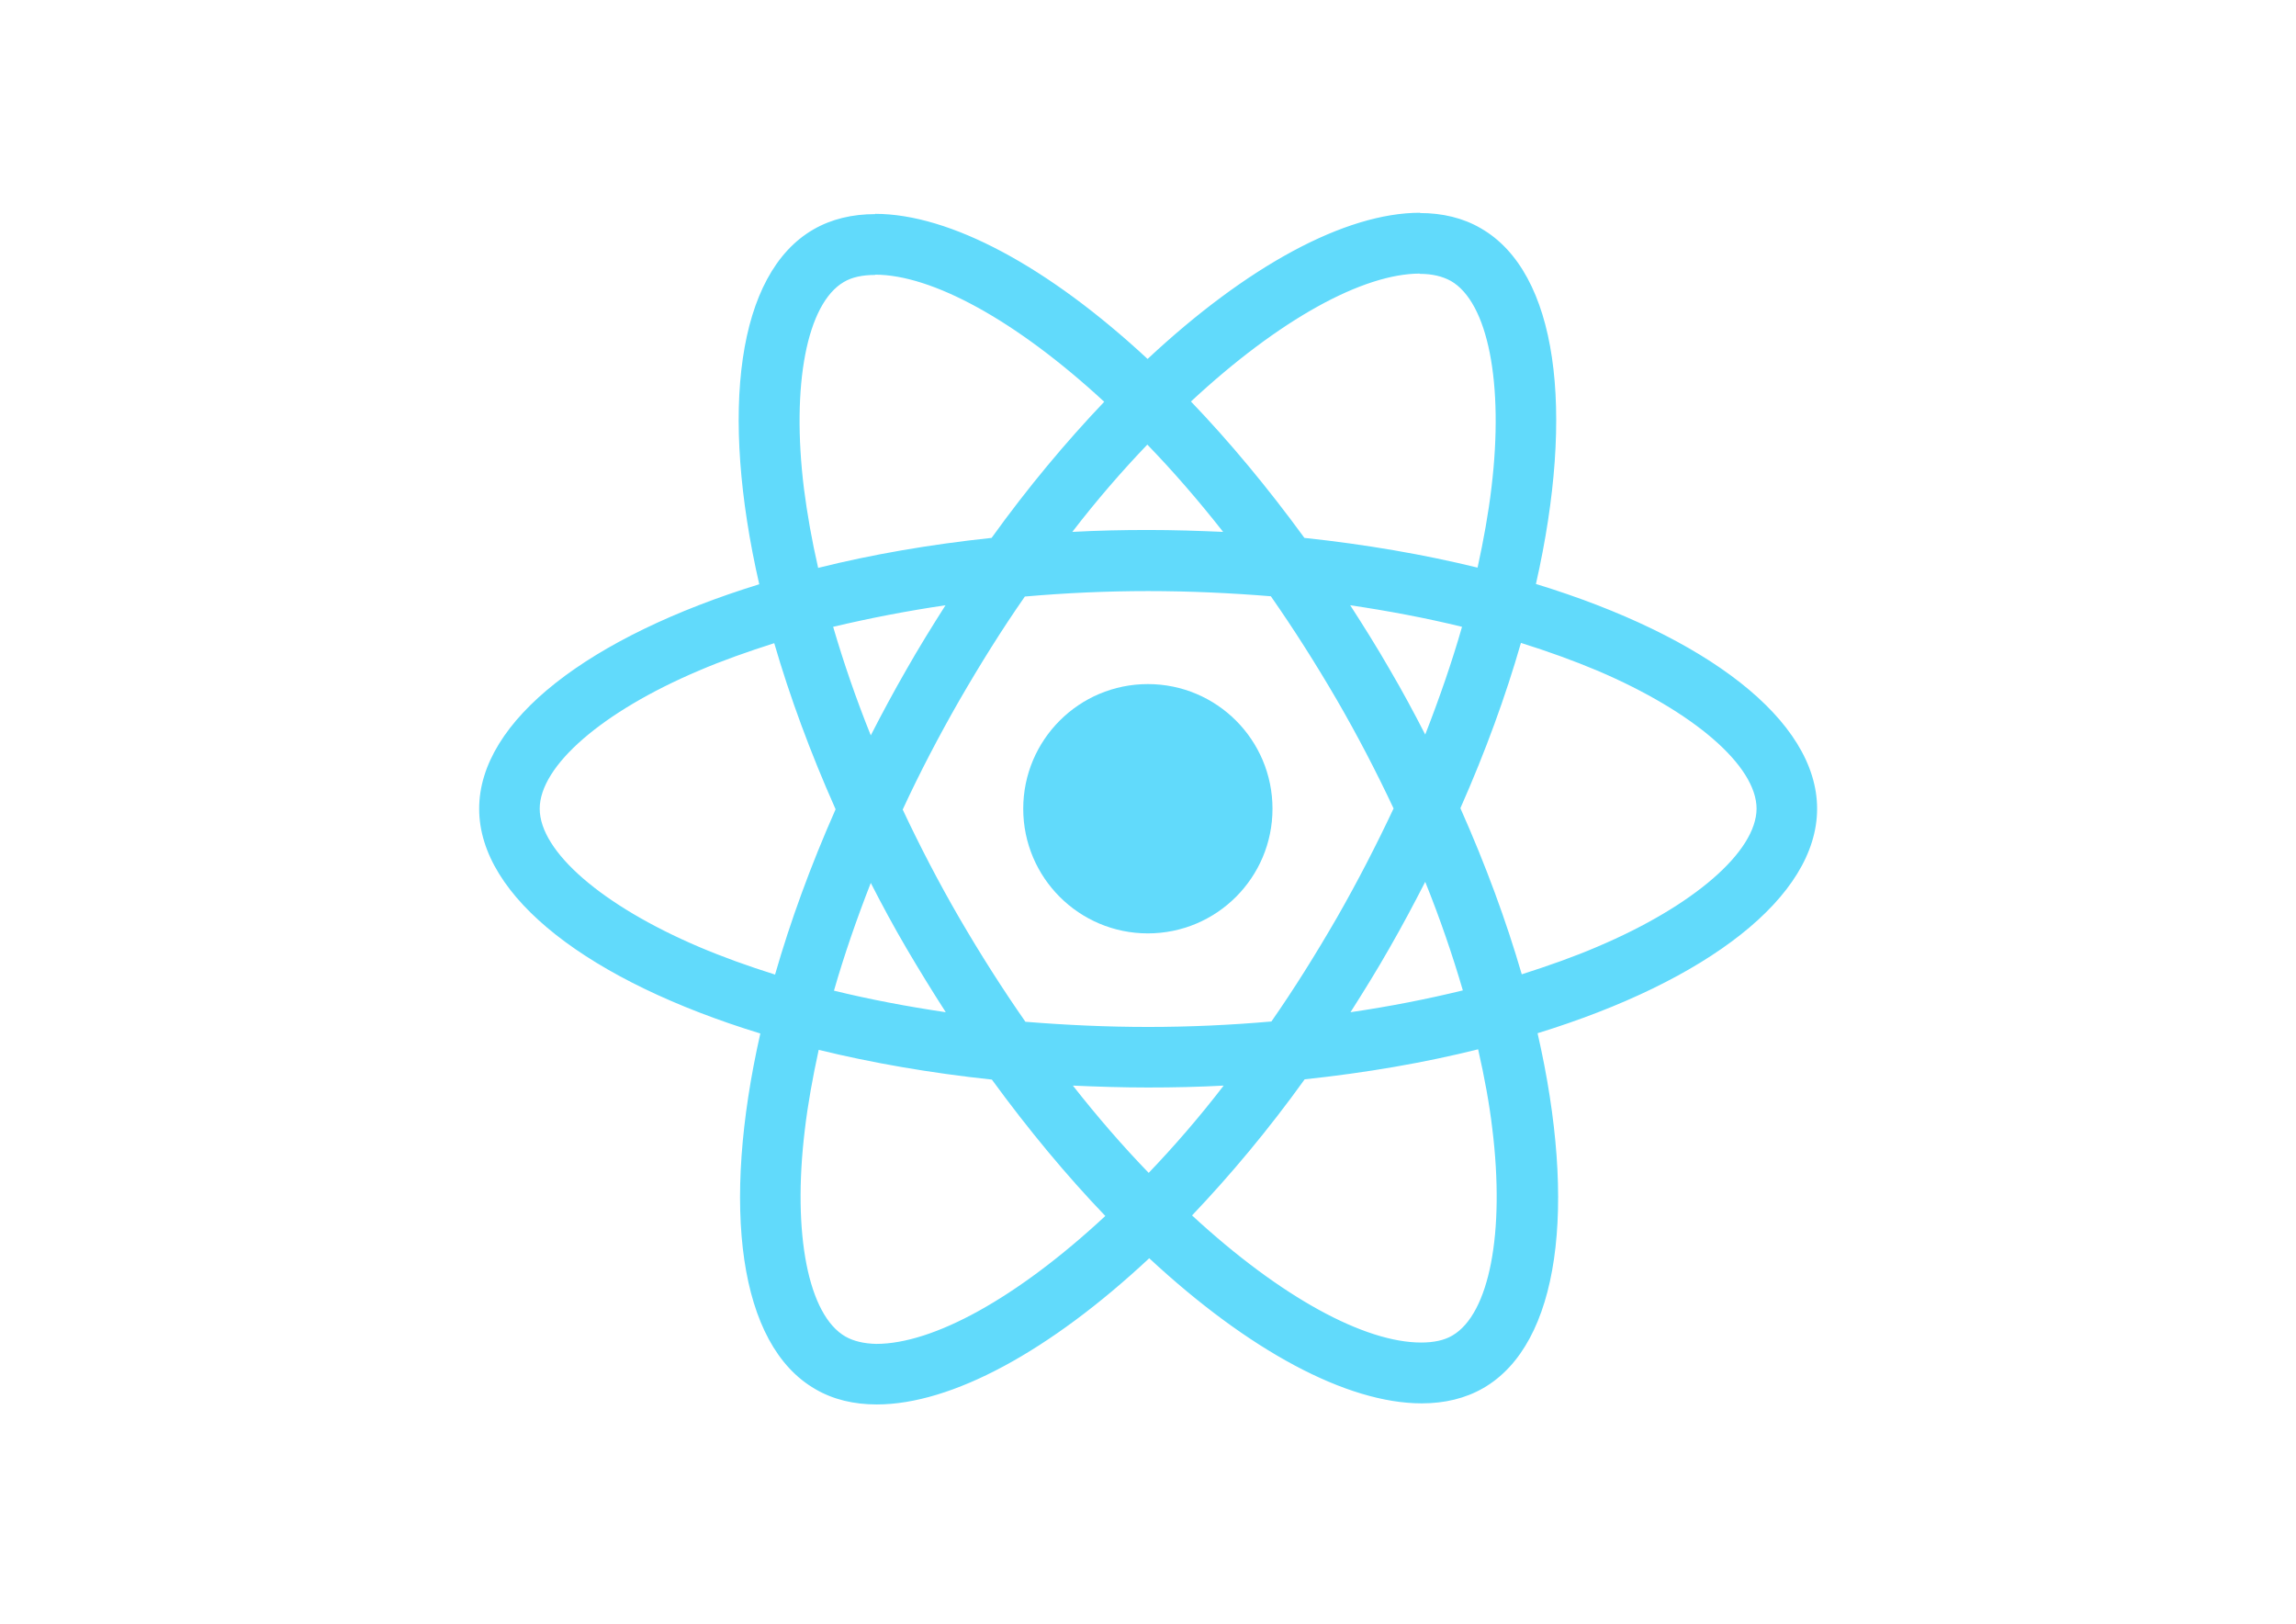
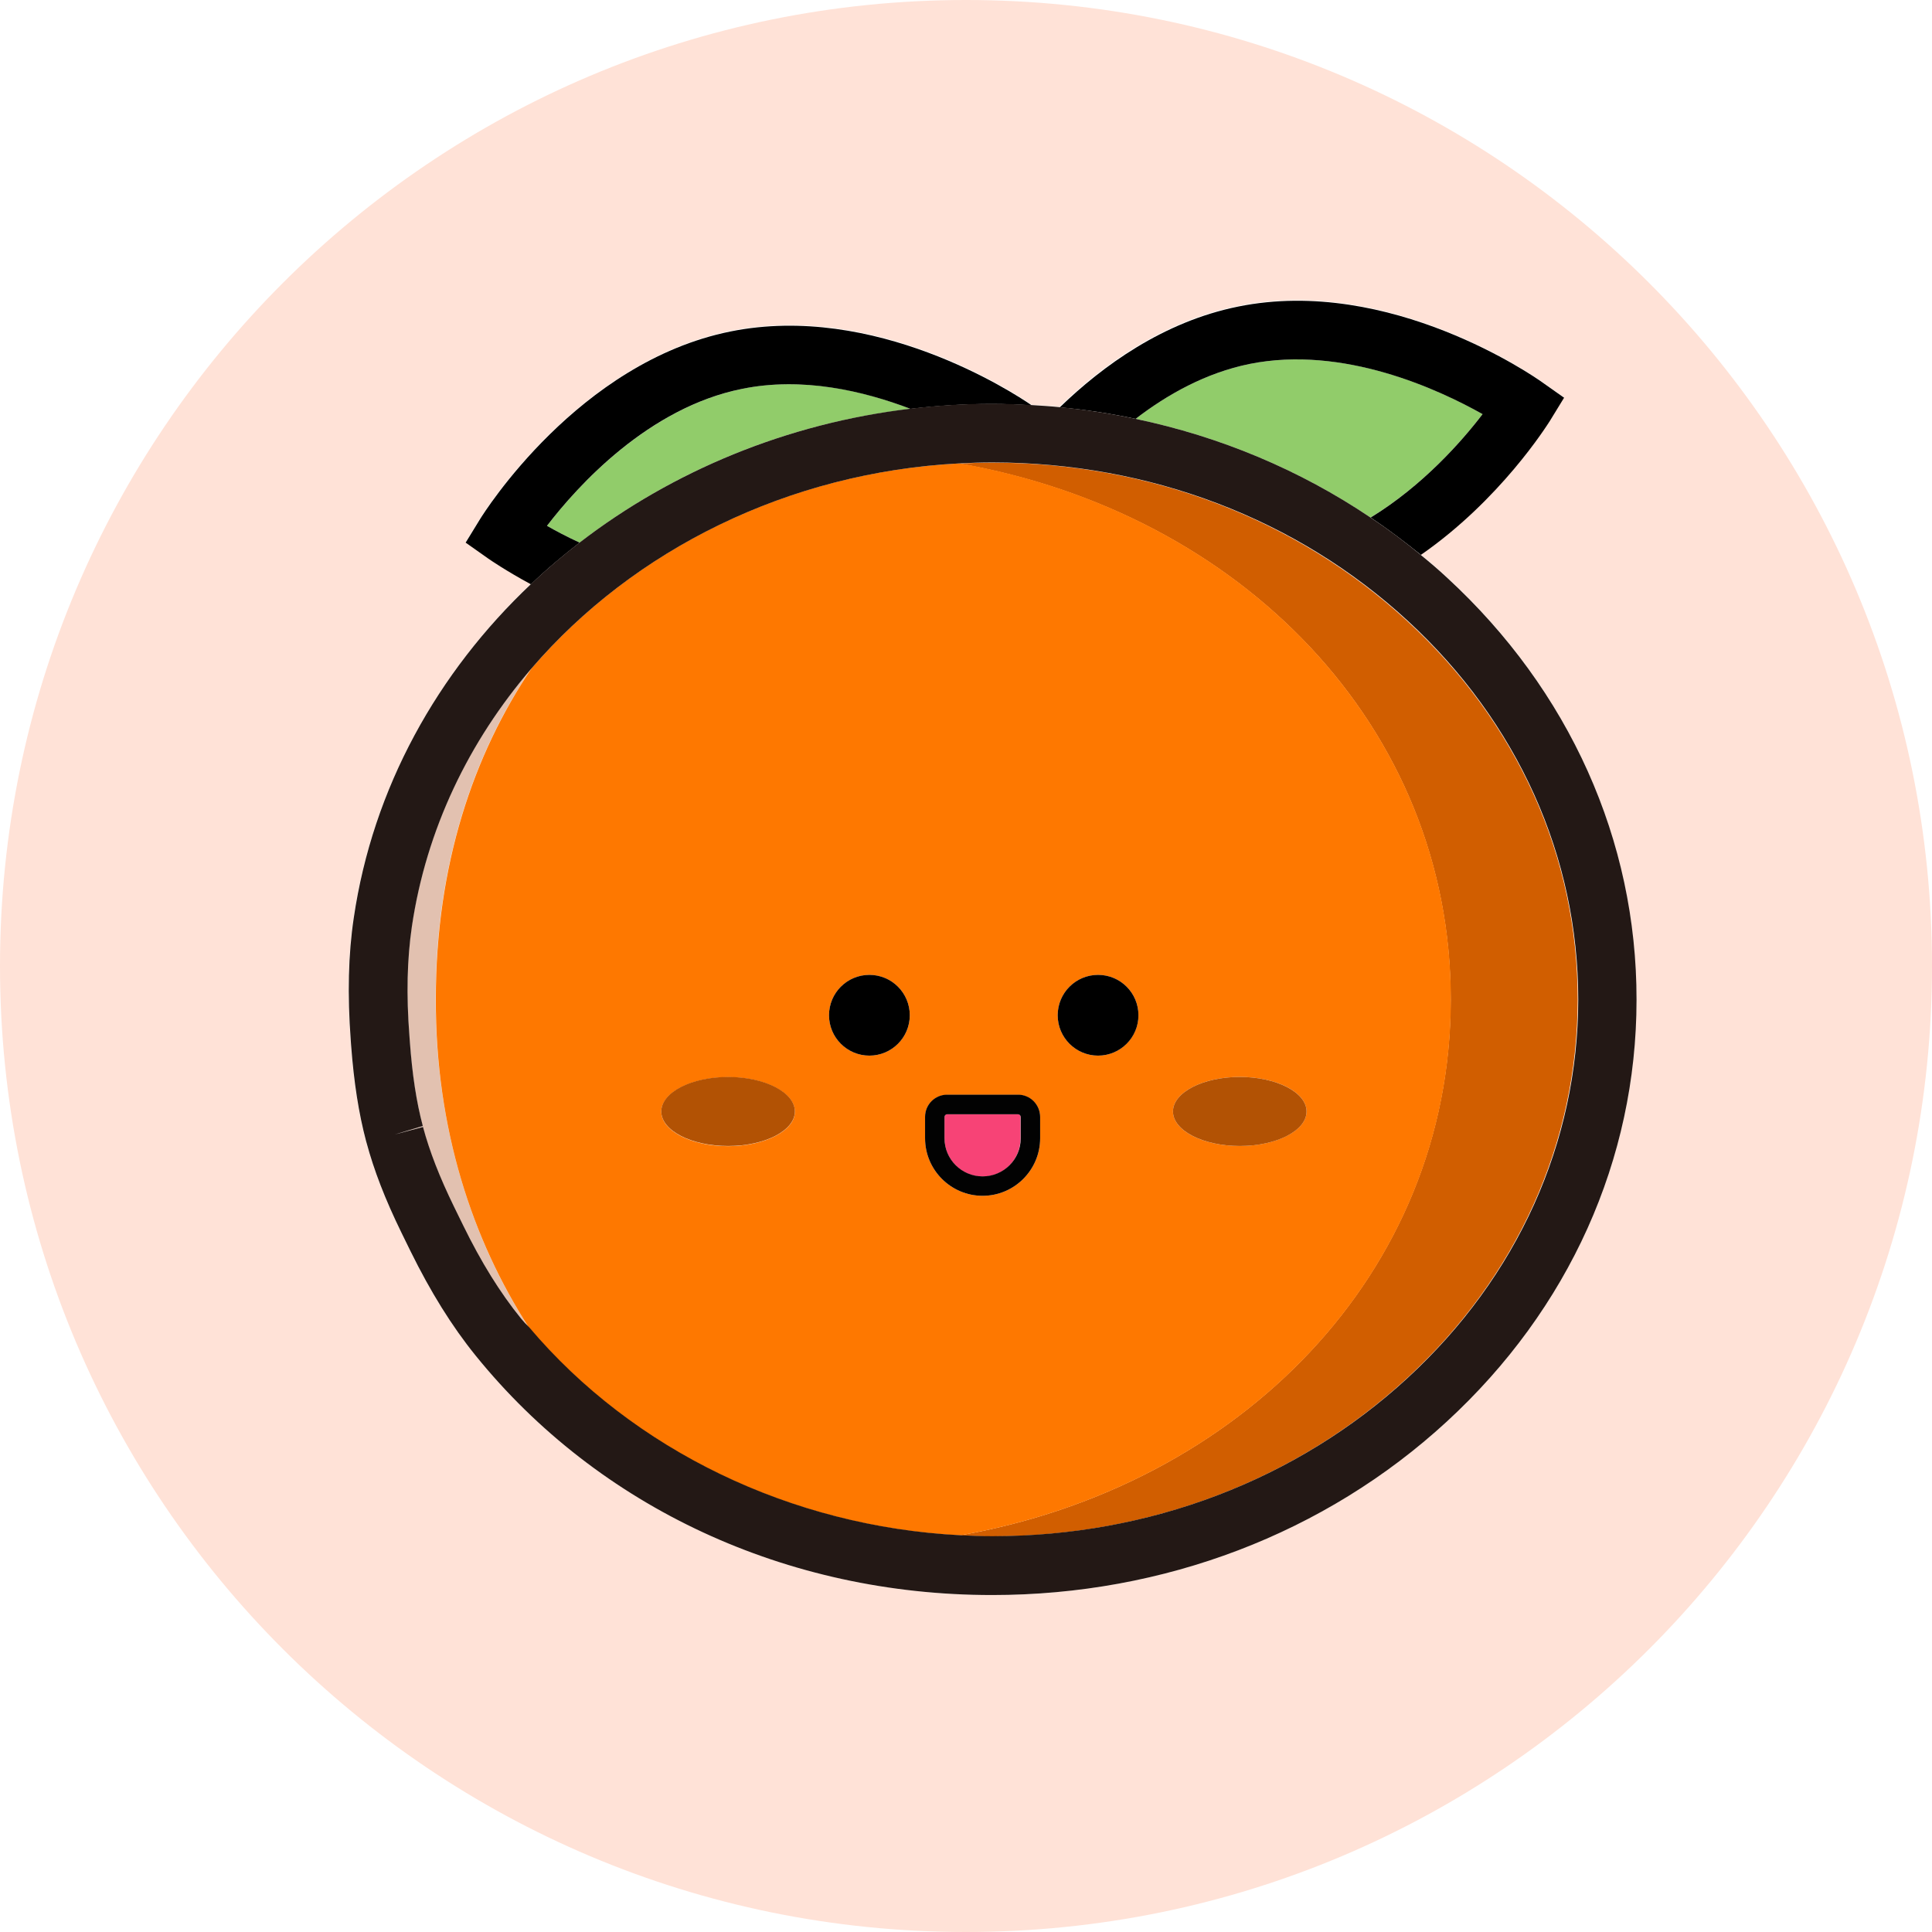
- <svg xmlns="http://www.w3.org/2000/svg" viewBox="0 0 841.9 595.3">
-   <g fill="#61DAFB">
-     <path d="M666.3 296.5c0-32.5-40.7-63.3-103.1-82.4 14.4-63.6 8-114.2-20.2-130.4-6.5-3.8-14.1-5.6-22.4-5.6v22.3c4.6 0 8.3.9 11.4 2.6 13.6 7.8 19.5 37.5 14.9 75.7-1.1 9.4-2.9 19.3-5.1 29.4-19.6-4.8-41-8.5-63.5-10.9-13.5-18.5-27.5-35.3-41.6-50 32.6-30.3 63.2-46.9 84-46.9V78c-27.5 0-63.5 19.6-99.9 53.6-36.4-33.8-72.4-53.2-99.9-53.2v22.3c20.7 0 51.4 16.5 84 46.6-14 14.7-28 31.4-41.3 49.9-22.6 2.4-44 6.1-63.6 11-2.3-10-4-19.7-5.2-29-4.7-38.2 1.1-67.9 14.6-75.8 3-1.8 6.9-2.6 11.5-2.6V78.5c-8.4 0-16 1.8-22.6 5.6-28.1 16.2-34.4 66.7-19.9 130.1-62.2 19.2-102.7 49.9-102.7 82.3 0 32.5 40.7 63.3 103.1 82.4-14.4 63.6-8 114.2 20.2 130.4 6.5 3.8 14.1 5.6 22.5 5.6 27.5 0 63.5-19.6 99.9-53.6 36.4 33.8 72.4 53.2 99.9 53.2 8.4 0 16-1.8 22.6-5.6 28.1-16.2 34.4-66.7 19.9-130.1 62-19.1 102.5-49.9 102.5-82.3zm-130.2-66.7c-3.7 12.9-8.3 26.2-13.5 39.5-4.1-8-8.4-16-13.1-24-4.6-8-9.5-15.8-14.4-23.4 14.2 2.1 27.9 4.7 41 7.9zm-45.8 106.5c-7.8 13.5-15.8 26.3-24.1 38.2-14.9 1.3-30 2-45.2 2-15.1 0-30.2-.7-45-1.9-8.3-11.9-16.4-24.6-24.2-38-7.6-13.1-14.5-26.4-20.8-39.8 6.2-13.4 13.2-26.8 20.7-39.9 7.8-13.5 15.8-26.3 24.1-38.2 14.9-1.3 30-2 45.2-2 15.1 0 30.2.7 45 1.9 8.3 11.9 16.4 24.6 24.2 38 7.6 13.1 14.5 26.4 20.8 39.8-6.3 13.4-13.2 26.8-20.7 39.9zm32.3-13c5.4 13.4 10 26.8 13.8 39.8-13.1 3.2-26.9 5.9-41.2 8 4.9-7.7 9.8-15.6 14.4-23.7 4.6-8 8.9-16.1 13-24.1zM421.2 430c-9.3-9.6-18.6-20.3-27.8-32 9 .4 18.2.7 27.5.7 9.4 0 18.7-.2 27.8-.7-9 11.7-18.3 22.4-27.5 32zm-74.4-58.9c-14.2-2.1-27.9-4.7-41-7.9 3.7-12.9 8.3-26.2 13.5-39.5 4.1 8 8.4 16 13.1 24 4.7 8 9.5 15.8 14.4 23.4zM420.7 163c9.3 9.6 18.6 20.3 27.8 32-9-.4-18.2-.7-27.5-.7-9.4 0-18.7.2-27.8.7 9-11.7 18.3-22.4 27.5-32zm-74 58.9c-4.9 7.7-9.8 15.6-14.4 23.7-4.6 8-8.9 16-13 24-5.4-13.4-10-26.8-13.8-39.8 13.1-3.1 26.9-5.8 41.2-7.9zm-90.5 125.2c-35.4-15.1-58.3-34.9-58.3-50.6 0-15.7 22.9-35.6 58.3-50.6 8.6-3.7 18-7 27.7-10.1 5.7 19.6 13.2 40 22.5 60.9-9.2 20.8-16.6 41.1-22.2 60.6-9.9-3.1-19.3-6.5-28-10.2zM310 490c-13.6-7.8-19.5-37.5-14.9-75.7 1.1-9.4 2.9-19.3 5.1-29.4 19.6 4.8 41 8.5 63.5 10.9 13.5 18.5 27.5 35.3 41.6 50-32.6 30.3-63.2 46.9-84 46.9-4.5-.1-8.3-1-11.3-2.7zm237.2-76.2c4.7 38.2-1.1 67.9-14.6 75.8-3 1.8-6.9 2.6-11.5 2.6-20.7 0-51.4-16.5-84-46.6 14-14.7 28-31.4 41.3-49.9 22.6-2.4 44-6.1 63.6-11 2.3 10.1 4.1 19.8 5.2 29.1zm38.5-66.7c-8.6 3.7-18 7-27.7 10.1-5.7-19.6-13.2-40-22.5-60.9 9.2-20.8 16.6-41.1 22.2-60.6 9.9 3.1 19.3 6.5 28.1 10.2 35.4 15.1 58.3 34.9 58.3 50.6-.1 15.7-23 35.6-58.4 50.6zM320.8 78.4z" />
-     <circle cx="420.9" cy="296.5" r="45.7" />
-     <path d="M520.5 78.1z" />
-   </g>
+ <svg xmlns="http://www.w3.org/2000/svg" t="1599211019273" class="icon" viewBox="0 0 1024 1024" version="1.1" p-id="1516" width="200" height="200">
+   <defs>
+     <style type="text/css" />
+   </defs>
+   <path d="M512 0C229.2 0 0 229.2 0 512s229.2 512 512 512 512-229.2 512-512S794.8 0 512 0z m254.8 753.5c-64.4 59.2-150 91.9-240.9 91.9h-0.2c-108.8-0.1-208.5-46.4-273.7-127-12.6-15.7-23.9-33.7-34.5-55.3l-4.8-9.8c-8.7-17.8-14.6-33.1-18.6-48l-0.1-0.3c-4-15.1-6.5-31.2-8-51l-0.2-2.8c-1.8-24.2-1.3-45.4 1.6-64.8 10.2-68.8 44.4-130 94-177-13.4-7.1-21.7-12.9-22.7-13.7l-11.9-8.4 7.6-12.4c2.1-3.4 52.1-83.1 132.7-99.5 76.5-15.5 149.7 32.2 159.7 39.1 4.9 0.3 9.9 0.6 14.7 1.1 22.8-22.1 54.9-45.4 94.5-53.4 80.6-16.4 157.7 37.6 160.9 39.9l11.9 8.4-7.6 12.4c-1.5 2.4-26.2 41.7-68.3 70.9 4.8 3.9 9.4 7.9 14 12.1 64.8 59.7 100.4 139.2 100.4 223.7 0.1 84.9-35.7 164.3-100.5 223.9z" fill="#FFE2D7" p-id="1517" />
+   <path d="M230.9 529.5c0-71 19.9-129.5 50.7-175.2-33.2 38.6-55.8 85.4-63.4 136.8-2.5 17.1-3 36.1-1.3 57.9l0.2 2.8c1.3 17.9 3.6 32.2 6.9 45l-14.9 4.5 15-4c3.4 13 8.7 26.4 16.5 42.4l4.8 9.8c9.5 19.4 19.6 35.6 30.7 49.4 1.3 1.6 2.7 3.1 4.1 4.7-29.8-46.4-49.4-105.3-49.3-174.1z" fill="#E2C1B0" p-id="1518" />
+   <path d="M785.8 219.5c-23.3-13.2-73.8-36.6-123.5-26.6-23.1 4.7-43.5 16.1-60.4 29.1 44.9 9.4 87.1 27.1 124.5 52.3 27.7-16.9 48.4-40.5 59.4-54.8z" fill="#91CC6A" p-id="1519" />
+   <path d="M601.9 222c16.9-13 37.3-24.4 60.4-29.1 49.7-10 100.2 13.5 123.5 26.6-11 14.4-31.7 37.9-59.3 54.8 9.2 6.2 18 12.8 26.6 19.8 42.1-29.2 66.8-68.6 68.3-70.9l7.6-12.4-11.9-8.4c-3.2-2.3-80.4-56.3-160.9-39.9-39.6 8-71.8 31.4-94.5 53.4 13.6 1.2 27 3.3 40.2 6.1z" fill="" p-id="1520" />
+   <path d="M393.3 206.1c-49.7 10.1-87 51.4-103.4 72.6 4.7 2.7 10.6 5.7 17.3 8.9 49.1-37.9 109.6-63.2 175.4-70.9-25.1-9.7-57.4-17.1-89.3-10.6z" fill="#91CC6A" p-id="1521" />
+   <path d="M307.2 287.6c-6.7-3.1-12.6-6.2-17.3-8.9 16.3-21.2 53.7-62.6 103.4-72.6 31.9-6.5 64.1 1 89.3 10.6 14.2-1.7 28.6-2.6 43.1-2.6h0.2c7 0 13.9 0.3 20.9 0.7-10-6.9-83.3-54.6-159.7-39.1-80.6 16.3-130.6 96.1-132.7 99.5l-7.6 12.4 11.9 8.4c1 0.7 9.4 6.5 22.7 13.7 8.2-7.9 16.9-15.2 25.8-22.1z" fill="" p-id="1522" />
+   <path d="M768.9 529.9c-0.1 145-111.8 257.9-260.3 283.9 5.6 0.3 11.3 0.5 17 0.5h0.2c83.1 0 161.2-29.7 219.8-83.7 58.4-53.7 90.5-125 90.6-200.7 0.1-75.8-32-147.1-90.4-200.8-58.7-54.1-136.8-83.9-220-83.9h-0.2c-5.8 0-11.5 0.2-17.2 0.5 148.9 26 260.6 139.1 260.5 284.2z" fill="#D15E00" p-id="1523" />
+   <path d="M280.3 703.6c55.1 65.2 139 105.6 228.4 110.2 148.5-26 260.2-138.9 260.3-283.9 0.1-145.1-111.7-258.2-260.3-284.3-91.1 4.6-173.1 45.9-227 108.7C250.9 400 231 458.5 231 529.5c-0.2 68.8 19.4 127.7 49.3 174.1z m105.6-96.1c-19.6 0-35.4-8.2-35.4-18.3 0-10.1 15.9-18.3 35.4-18.3s35.4 8.2 35.4 18.3c0.1 10-15.8 18.3-35.4 18.3z m74.9-48c-11.8 0-21.4-9.6-21.4-21.4 0-11.8 9.6-21.4 21.4-21.4 11.8 0 21.4 9.6 21.4 21.4 0 11.8-9.6 21.4-21.4 21.4z m90.5 43.8c0 16.8-13.7 30.5-30.5 30.5s-30.5-13.7-30.5-30.5V592c0-6.5 5.3-11.7 11.7-11.7h37.6c6.5 0 11.7 5.3 11.7 11.7v11.3z m30.7-43.8c-11.8 0-21.4-9.6-21.4-21.4 0-11.8 9.6-21.4 21.4-21.4s21.4 9.6 21.4 21.4c-0.1 11.8-9.6 21.4-21.4 21.4z m110.5 29.6c0 10.1-15.9 18.3-35.4 18.3-19.6 0-35.4-8.2-35.4-18.3 0-10.1 15.9-18.3 35.4-18.3 19.6 0 35.4 8.2 35.4 18.3z" fill="#FE7800" p-id="1524" />
+   <path d="M767 306.2c-4.5-4.2-9.2-8.2-14-12.1-8.5-7-17.4-13.7-26.6-19.8-37.4-25.2-79.6-42.9-124.5-52.3-13.2-2.8-26.7-4.9-40.3-6.2-4.9-0.5-9.8-0.8-14.7-1.1-6.9-0.4-13.9-0.7-20.9-0.7h-0.2c-14.6 0-29 0.9-43.1 2.6-65.8 7.8-126.3 33.1-175.4 70.9-9 6.9-17.6 14.2-25.8 22-49.7 46.9-83.9 108.2-94 177-2.9 19.4-3.4 40.6-1.6 64.8l0.2 2.8c1.5 19.8 4 35.9 8 51l0.1 0.3c4 14.9 9.9 30.2 18.6 48l4.8 9.8c10.6 21.5 21.8 39.6 34.5 55.3 65.2 80.6 164.9 126.9 273.6 126.9h0.2c90.9 0 176.5-32.6 240.9-91.9 64.8-59.6 100.6-139 100.6-223.6 0.1-84.5-35.6-164-100.4-223.7zM276.2 698.9c-11.2-13.8-21.2-30-30.7-49.4l-4.8-9.8c-7.8-16-13-29.4-16.5-42.4l-15 4 14.9-4.5c-3.4-12.8-5.6-27.2-6.9-45l-0.2-2.8c-1.7-21.8-1.2-40.8 1.3-57.9 7.6-51.4 30.2-98.2 63.4-136.8 54-62.8 135.9-104 227-108.7 5.7-0.3 11.4-0.5 17.2-0.5h0.2c83.2 0.1 161.3 29.8 220 83.9 58.3 53.7 90.4 125.1 90.4 200.8-0.1 75.8-32.2 147-90.6 200.7-58.7 54-136.8 83.7-219.8 83.7h-0.2c-5.7 0-11.3-0.2-17-0.5-89.4-4.6-173.3-45-228.4-110.2-1.6-1.5-3-3-4.3-4.6z" fill="#231815" p-id="1525" />
+   <path d="M460.8 538.1m-21.4 0a21.4 21.4 0 1 0 42.8 0 21.4 21.4 0 1 0-42.8 0Z" fill="" p-id="1526" />
+   <path d="M582 538.1m-21.4 0a21.4 21.4 0 1 0 42.8 0 21.4 21.4 0 1 0-42.8 0Z" fill="" p-id="1527" />
+   <path d="M541 592c0-0.7-0.6-1.4-1.4-1.4H502c-0.7 0-1.4 0.6-1.4 1.4v11.4c0 11.1 9 20.2 20.2 20.2 11.1 0 20.1-9 20.1-20.2V592z" fill="#F74376" p-id="1528" />
+   <path d="M539.6 580.2H502c-6.5 0-11.7 5.3-11.7 11.7v11.4c0 16.8 13.7 30.5 30.5 30.5s30.5-13.7 30.5-30.5V592c0-6.5-5.2-11.8-11.7-11.8z m-18.8 43.3c-11.1 0-20.2-9-20.2-20.2V592c0-0.7 0.6-1.4 1.4-1.4h37.6c0.7 0 1.4 0.6 1.4 1.4v11.4c0 11.1-9.1 20.1-20.2 20.1z" fill="#020202" p-id="1529" />
+   <path d="M350.5 589.1a35.4 18.3 0 1 0 70.8 0 35.4 18.3 0 1 0-70.8 0Z" fill="#B25204" p-id="1530" />
+   <path d="M621.7 589.1c0 10.1 15.9 18.3 35.4 18.3 19.6 0 35.4-8.2 35.4-18.3 0-10.1-15.9-18.3-35.4-18.3s-35.4 8.2-35.4 18.3z" fill="#B25204" p-id="1531" />
</svg>
